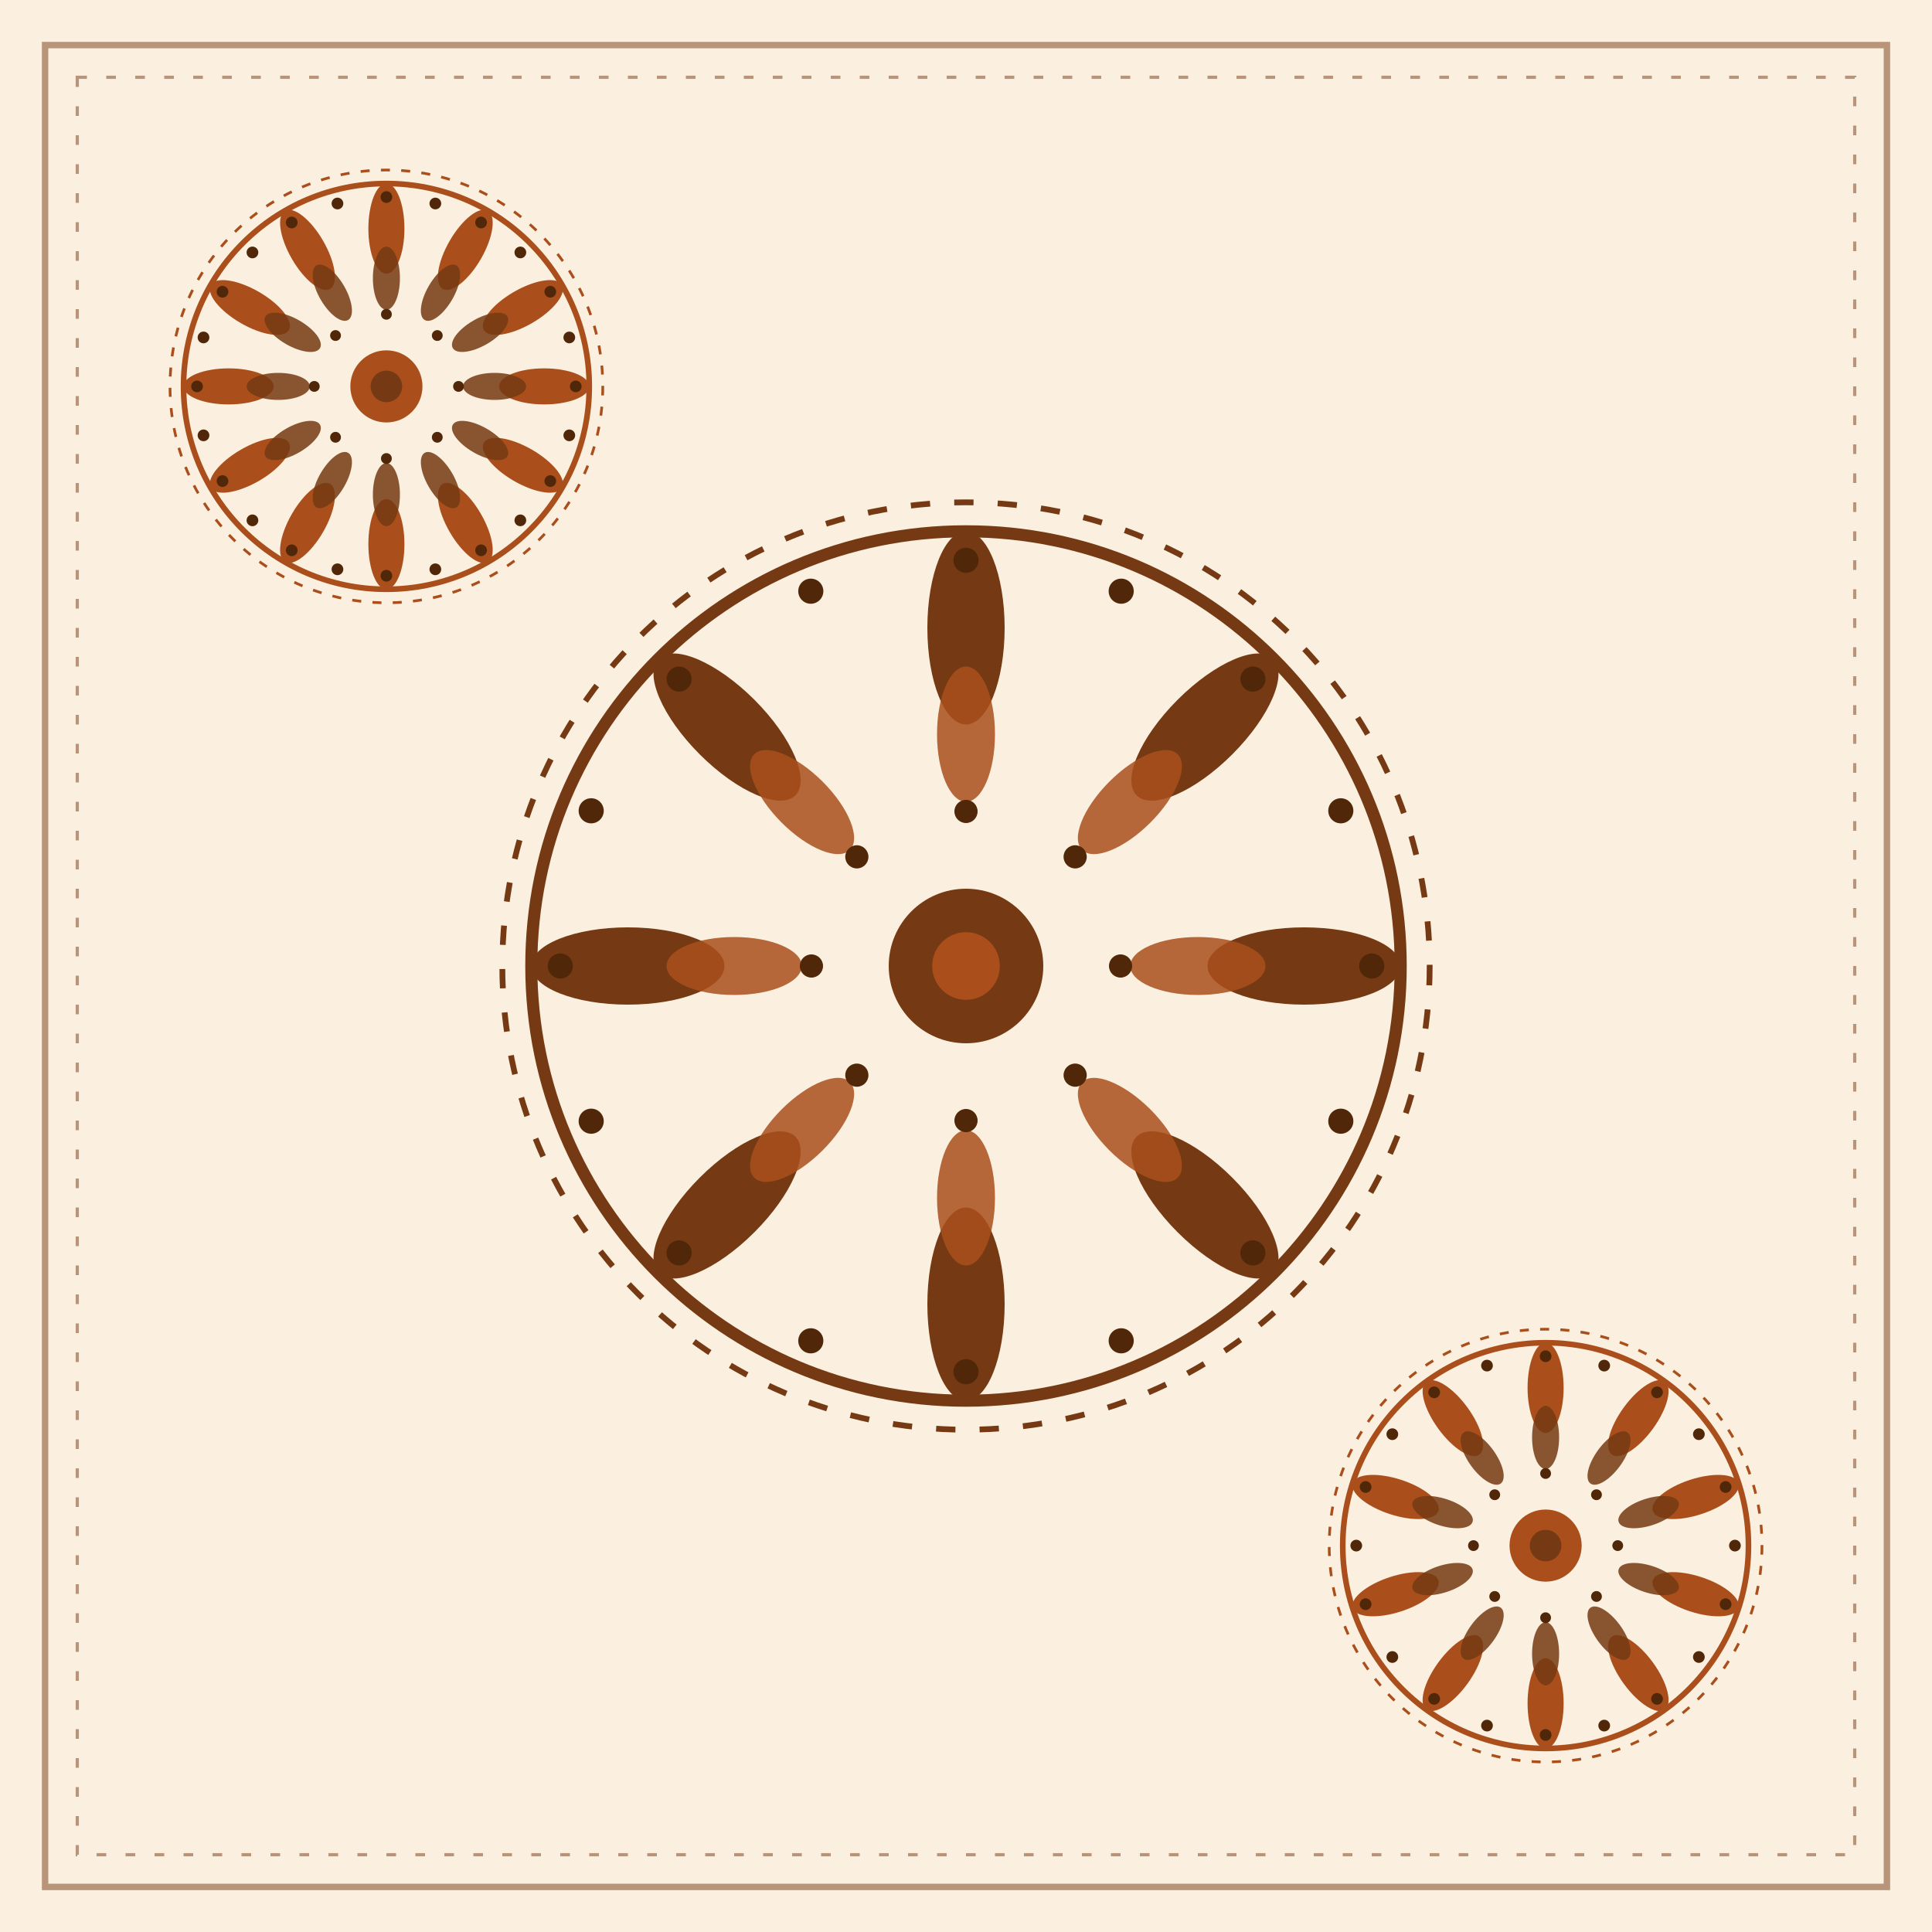
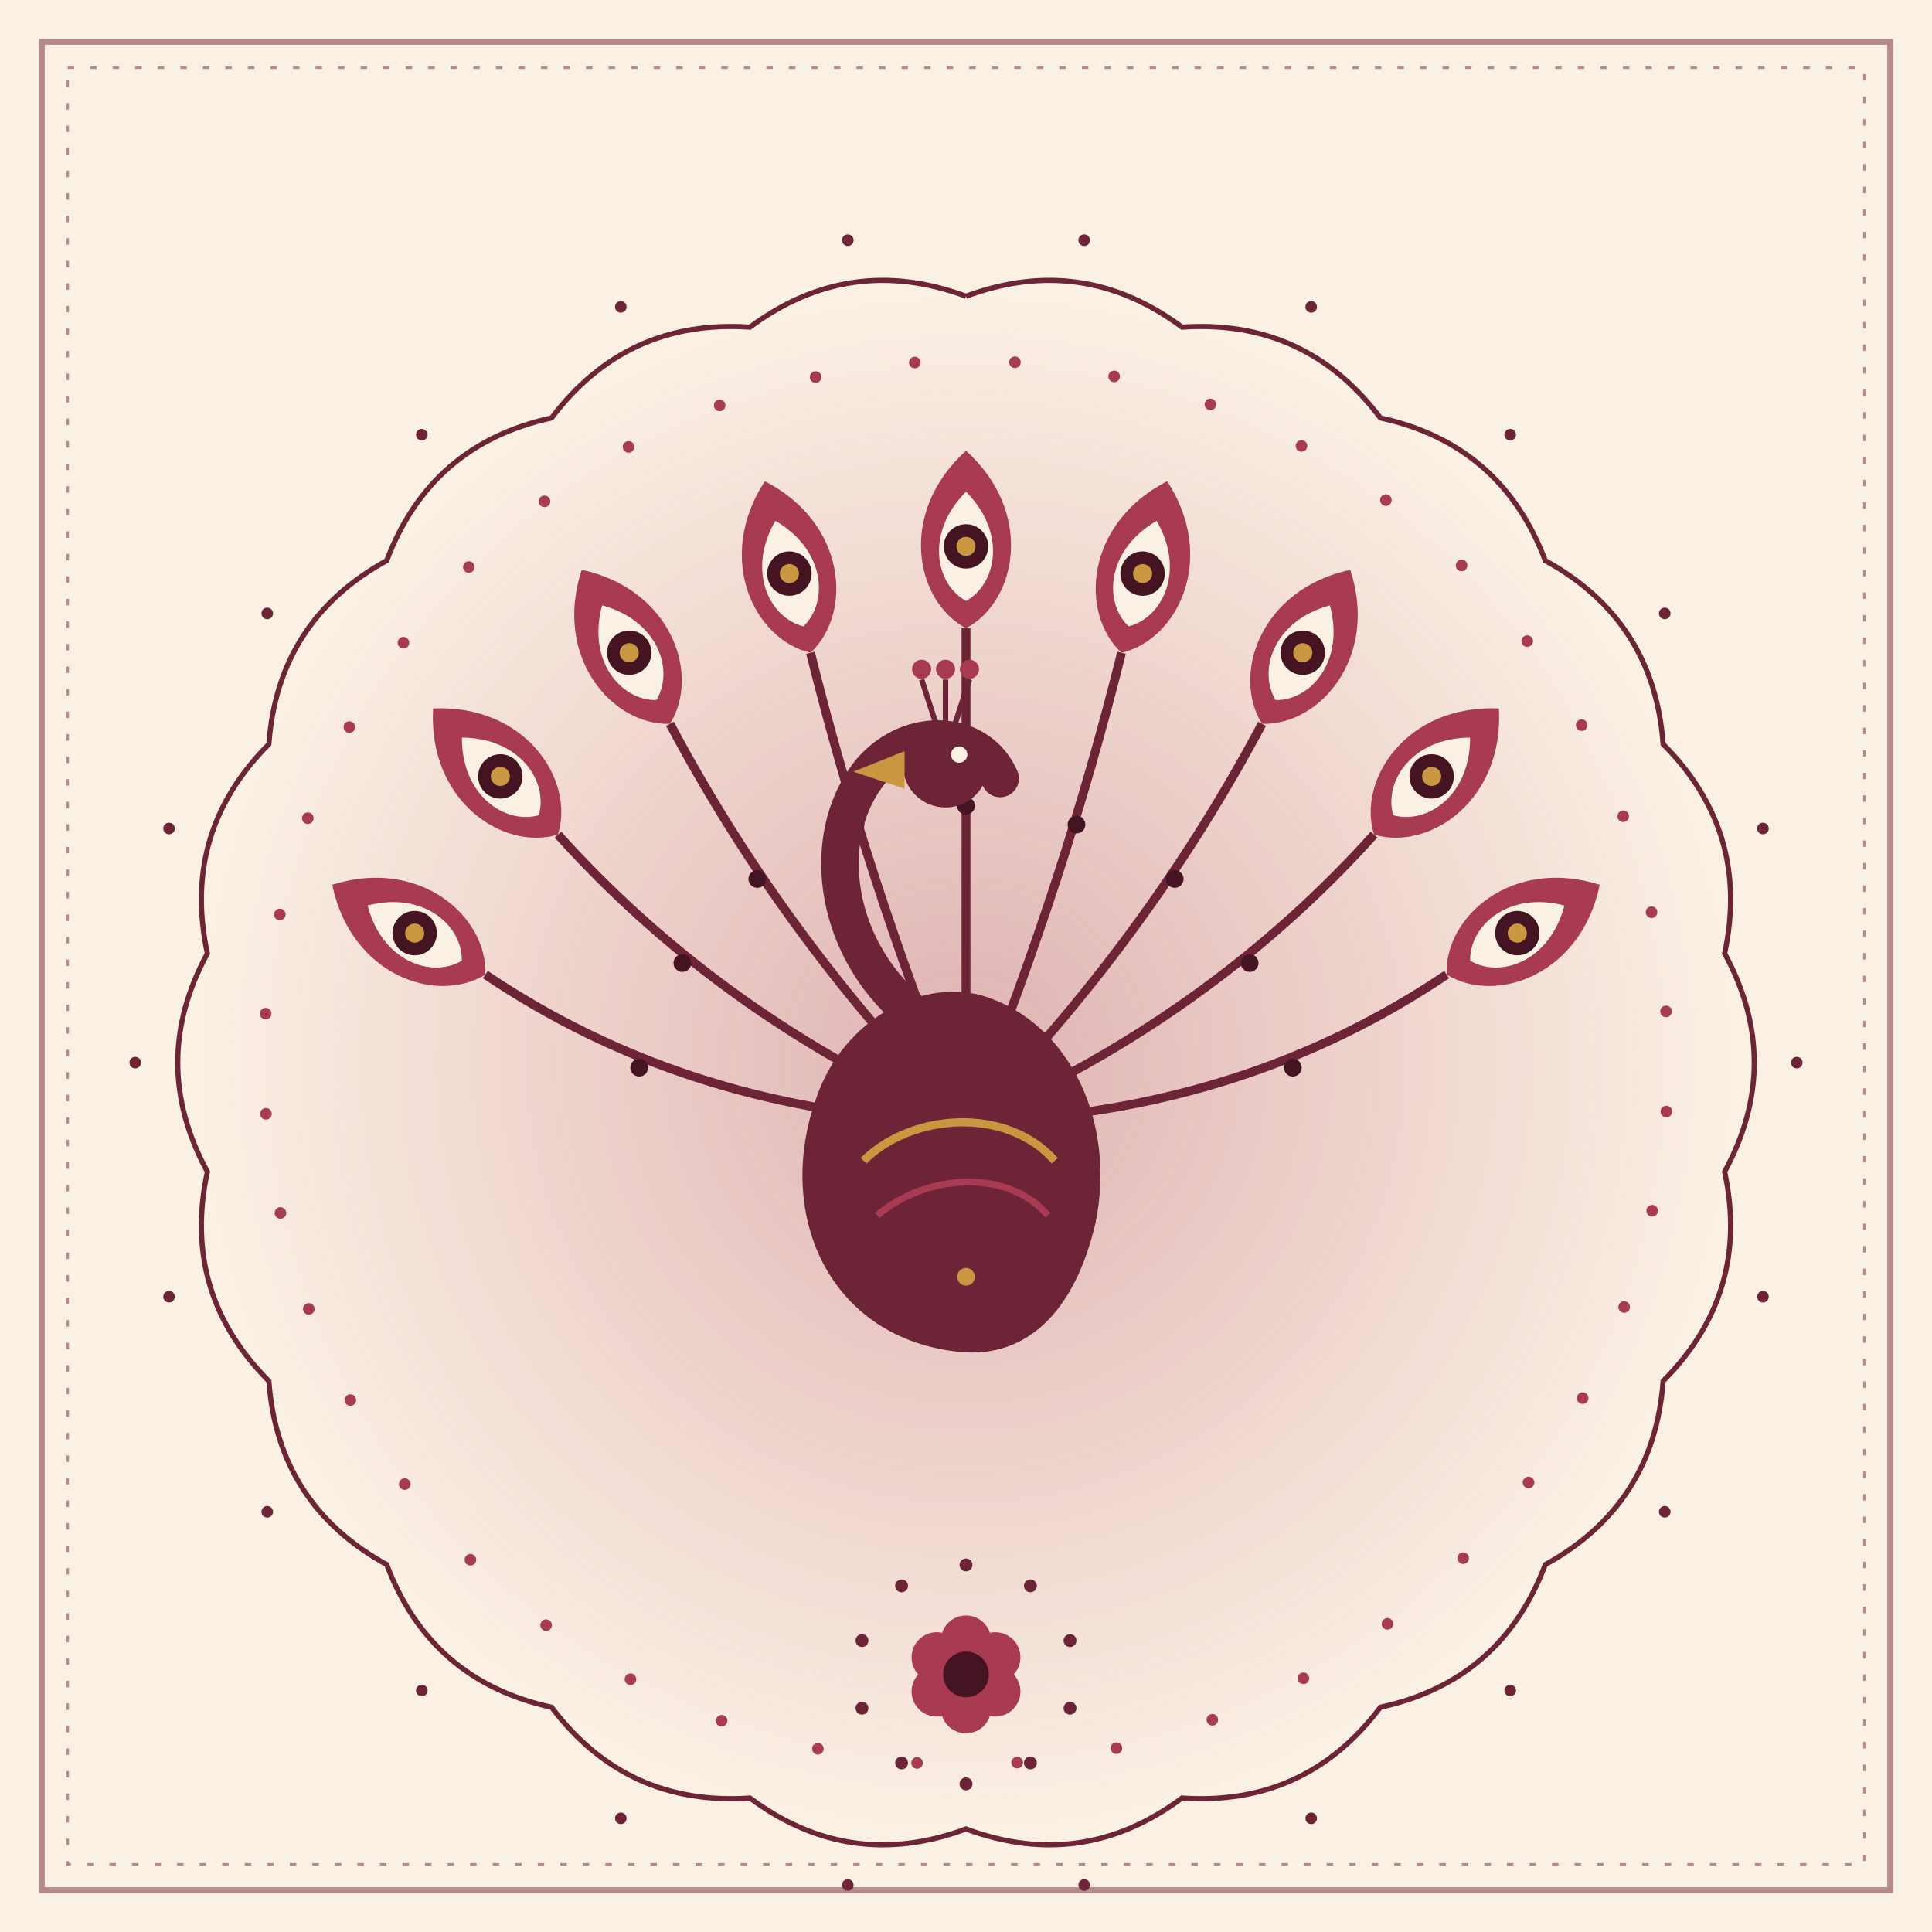
<svg xmlns="http://www.w3.org/2000/svg" viewBox="0 0 600 600">
-   <rect width="600" height="600" fill="#fbf0e0" />
-   <rect x="14" y="14" width="572" height="572" fill="none" stroke="#753a13" stroke-width="2" opacity="0.5" />
-   <rect x="24" y="24" width="552" height="552" fill="none" stroke="#753a13" stroke-width="1" stroke-dasharray="3 6" opacity="0.5" />
-   <circle cx="300" cy="300" r="135" fill="none" stroke="#753a13" stroke-width="3.75" />
-   <circle cx="300" cy="300" r="144" fill="none" stroke="#753a13" stroke-width="1.8" stroke-dasharray="6 7.5" />
-   <ellipse cx="300.0" cy="195.0" rx="12" ry="30" fill="#753a13" opacity="1" transform="rotate(0.0 300.0 195.0)" />
-   <ellipse cx="374.2" cy="225.8" rx="12" ry="30" fill="#753a13" opacity="1" transform="rotate(45.0 374.2 225.8)" />
-   <ellipse cx="405.0" cy="300.0" rx="12" ry="30" fill="#753a13" opacity="1" transform="rotate(90.0 405.0 300.0)" />
-   <ellipse cx="374.2" cy="374.2" rx="12" ry="30" fill="#753a13" opacity="1" transform="rotate(135.0 374.2 374.2)" />
-   <ellipse cx="300.0" cy="405.0" rx="12" ry="30" fill="#753a13" opacity="1" transform="rotate(180.0 300.0 405.0)" />
-   <ellipse cx="225.8" cy="374.2" rx="12" ry="30" fill="#753a13" opacity="1" transform="rotate(225.0 225.8 374.2)" />
-   <ellipse cx="195.0" cy="300.0" rx="12" ry="30" fill="#753a13" opacity="1" transform="rotate(270.0 195.0 300.0)" />
-   <ellipse cx="225.8" cy="225.8" rx="12" ry="30" fill="#753a13" opacity="1" transform="rotate(315.0 225.8 225.8)" />
-   <ellipse cx="300.0" cy="228.0" rx="9" ry="21" fill="#aa4f1c" opacity="0.85" transform="rotate(0.0 300.0 228.0)" />
-   <ellipse cx="350.9" cy="249.1" rx="9" ry="21" fill="#aa4f1c" opacity="0.85" transform="rotate(45.0 350.9 249.1)" />
-   <ellipse cx="372.0" cy="300.0" rx="9" ry="21" fill="#aa4f1c" opacity="0.85" transform="rotate(90.0 372.0 300.0)" />
-   <ellipse cx="350.9" cy="350.9" rx="9" ry="21" fill="#aa4f1c" opacity="0.85" transform="rotate(135.0 350.9 350.9)" />
-   <ellipse cx="300.0" cy="372.0" rx="9" ry="21" fill="#aa4f1c" opacity="0.85" transform="rotate(180.0 300.0 372.0)" />
-   <ellipse cx="249.1" cy="350.9" rx="9" ry="21" fill="#aa4f1c" opacity="0.85" transform="rotate(225.0 249.1 350.9)" />
-   <ellipse cx="228.0" cy="300.0" rx="9" ry="21" fill="#aa4f1c" opacity="0.85" transform="rotate(270.0 228.0 300.0)" />
-   <ellipse cx="249.1" cy="249.1" rx="9" ry="21" fill="#aa4f1c" opacity="0.85" transform="rotate(315.0 249.1 249.1)" />
-   <circle cx="300.0" cy="174.0" r="3.9" fill="#502709" />
-   <circle cx="348.2" cy="183.6" r="3.9" fill="#502709" />
-   <circle cx="389.1" cy="210.9" r="3.9" fill="#502709" />
-   <circle cx="416.4" cy="251.8" r="3.9" fill="#502709" />
-   <circle cx="426.0" cy="300.0" r="3.9" fill="#502709" />
-   <circle cx="416.4" cy="348.2" r="3.9" fill="#502709" />
-   <circle cx="389.1" cy="389.1" r="3.9" fill="#502709" />
-   <circle cx="348.2" cy="416.4" r="3.9" fill="#502709" />
-   <circle cx="300.0" cy="426.0" r="3.9" fill="#502709" />
-   <circle cx="251.8" cy="416.4" r="3.9" fill="#502709" />
-   <circle cx="210.9" cy="389.1" r="3.9" fill="#502709" />
-   <circle cx="183.6" cy="348.2" r="3.9" fill="#502709" />
-   <circle cx="174.0" cy="300.0" r="3.9" fill="#502709" />
-   <circle cx="183.6" cy="251.8" r="3.9" fill="#502709" />
-   <circle cx="210.9" cy="210.9" r="3.9" fill="#502709" />
-   <circle cx="251.8" cy="183.6" r="3.9" fill="#502709" />
-   <circle cx="300.0" cy="252.0" r="3.6" fill="#502709" />
-   <circle cx="333.9" cy="266.1" r="3.6" fill="#502709" />
-   <circle cx="348.0" cy="300.0" r="3.6" fill="#502709" />
-   <circle cx="333.9" cy="333.9" r="3.6" fill="#502709" />
-   <circle cx="300.0" cy="348.0" r="3.6" fill="#502709" />
-   <circle cx="266.1" cy="333.9" r="3.6" fill="#502709" />
-   <circle cx="252.0" cy="300.0" r="3.6" fill="#502709" />
-   <circle cx="266.1" cy="266.1" r="3.6" fill="#502709" />
-   <circle cx="300" cy="300" r="24" fill="#753a13" />
-   <circle cx="300" cy="300" r="10.5" fill="#aa4f1c" />
-   <circle cx="120" cy="120" r="63" fill="none" stroke="#aa4f1c" stroke-width="1.75" />
-   <circle cx="120" cy="120" r="67.2" fill="none" stroke="#aa4f1c" stroke-width="0.84" stroke-dasharray="2.8 3.5" />
-   <ellipse cx="120.0" cy="71.0" rx="5.6" ry="14" fill="#aa4f1c" opacity="1" transform="rotate(0.0 120.0 71.0)" />
-   <ellipse cx="144.5" cy="77.6" rx="5.6" ry="14" fill="#aa4f1c" opacity="1" transform="rotate(30.0 144.5 77.6)" />
-   <ellipse cx="162.4" cy="95.5" rx="5.6" ry="14" fill="#aa4f1c" opacity="1" transform="rotate(60.0 162.4 95.5)" />
-   <ellipse cx="169.0" cy="120.0" rx="5.6" ry="14" fill="#aa4f1c" opacity="1" transform="rotate(90.0 169.0 120.0)" />
-   <ellipse cx="162.4" cy="144.5" rx="5.6" ry="14" fill="#aa4f1c" opacity="1" transform="rotate(120.0 162.4 144.5)" />
-   <ellipse cx="144.5" cy="162.4" rx="5.6" ry="14" fill="#aa4f1c" opacity="1" transform="rotate(150.0 144.5 162.4)" />
-   <ellipse cx="120.0" cy="169.0" rx="5.6" ry="14" fill="#aa4f1c" opacity="1" transform="rotate(180.0 120.0 169.0)" />
-   <ellipse cx="95.5" cy="162.4" rx="5.6" ry="14" fill="#aa4f1c" opacity="1" transform="rotate(210.0 95.5 162.4)" />
-   <ellipse cx="77.6" cy="144.5" rx="5.6" ry="14" fill="#aa4f1c" opacity="1" transform="rotate(240.0 77.6 144.5)" />
-   <ellipse cx="71.0" cy="120.0" rx="5.6" ry="14" fill="#aa4f1c" opacity="1" transform="rotate(270.0 71.0 120.0)" />
-   <ellipse cx="77.6" cy="95.5" rx="5.6" ry="14" fill="#aa4f1c" opacity="1" transform="rotate(300.0 77.6 95.5)" />
-   <ellipse cx="95.5" cy="77.6" rx="5.6" ry="14" fill="#aa4f1c" opacity="1" transform="rotate(330.0 95.5 77.6)" />
-   <ellipse cx="120.0" cy="86.4" rx="4.2" ry="9.8" fill="#753a13" opacity="0.85" transform="rotate(0.0 120.0 86.4)" />
-   <ellipse cx="136.8" cy="90.9" rx="4.2" ry="9.8" fill="#753a13" opacity="0.85" transform="rotate(30.0 136.8 90.9)" />
-   <ellipse cx="149.1" cy="103.2" rx="4.2" ry="9.8" fill="#753a13" opacity="0.85" transform="rotate(60.0 149.1 103.2)" />
-   <ellipse cx="153.6" cy="120.0" rx="4.2" ry="9.8" fill="#753a13" opacity="0.85" transform="rotate(90.0 153.6 120.0)" />
-   <ellipse cx="149.1" cy="136.8" rx="4.2" ry="9.8" fill="#753a13" opacity="0.85" transform="rotate(120.0 149.1 136.8)" />
-   <ellipse cx="136.8" cy="149.1" rx="4.2" ry="9.8" fill="#753a13" opacity="0.85" transform="rotate(150.0 136.8 149.1)" />
-   <ellipse cx="120.0" cy="153.6" rx="4.2" ry="9.8" fill="#753a13" opacity="0.85" transform="rotate(180.0 120.0 153.6)" />
-   <ellipse cx="103.2" cy="149.1" rx="4.2" ry="9.8" fill="#753a13" opacity="0.85" transform="rotate(210.0 103.2 149.1)" />
-   <ellipse cx="90.9" cy="136.8" rx="4.2" ry="9.8" fill="#753a13" opacity="0.85" transform="rotate(240.0 90.9 136.8)" />
-   <ellipse cx="86.4" cy="120.0" rx="4.2" ry="9.8" fill="#753a13" opacity="0.85" transform="rotate(270.0 86.4 120.0)" />
-   <ellipse cx="90.9" cy="103.2" rx="4.2" ry="9.8" fill="#753a13" opacity="0.85" transform="rotate(300.0 90.9 103.2)" />
-   <ellipse cx="103.2" cy="90.9" rx="4.2" ry="9.8" fill="#753a13" opacity="0.85" transform="rotate(330.0 103.2 90.9)" />
-   <circle cx="120.0" cy="61.2" r="1.82" fill="#502709" />
-   <circle cx="135.2" cy="63.2" r="1.82" fill="#502709" />
-   <circle cx="149.4" cy="69.1" r="1.82" fill="#502709" />
-   <circle cx="161.6" cy="78.4" r="1.82" fill="#502709" />
-   <circle cx="170.9" cy="90.6" r="1.82" fill="#502709" />
-   <circle cx="176.8" cy="104.8" r="1.82" fill="#502709" />
-   <circle cx="178.8" cy="120.0" r="1.82" fill="#502709" />
-   <circle cx="176.8" cy="135.2" r="1.82" fill="#502709" />
-   <circle cx="170.9" cy="149.4" r="1.82" fill="#502709" />
-   <circle cx="161.6" cy="161.6" r="1.82" fill="#502709" />
-   <circle cx="149.4" cy="170.9" r="1.82" fill="#502709" />
-   <circle cx="135.2" cy="176.8" r="1.82" fill="#502709" />
-   <circle cx="120.0" cy="178.8" r="1.82" fill="#502709" />
-   <circle cx="104.8" cy="176.8" r="1.82" fill="#502709" />
-   <circle cx="90.6" cy="170.9" r="1.82" fill="#502709" />
-   <circle cx="78.4" cy="161.6" r="1.82" fill="#502709" />
-   <circle cx="69.1" cy="149.4" r="1.82" fill="#502709" />
-   <circle cx="63.2" cy="135.2" r="1.82" fill="#502709" />
-   <circle cx="61.2" cy="120.0" r="1.82" fill="#502709" />
-   <circle cx="63.2" cy="104.8" r="1.82" fill="#502709" />
-   <circle cx="69.1" cy="90.6" r="1.82" fill="#502709" />
-   <circle cx="78.4" cy="78.4" r="1.82" fill="#502709" />
-   <circle cx="90.6" cy="69.1" r="1.82" fill="#502709" />
-   <circle cx="104.8" cy="63.2" r="1.82" fill="#502709" />
-   <circle cx="120.0" cy="97.6" r="1.68" fill="#502709" />
-   <circle cx="135.8" cy="104.2" r="1.68" fill="#502709" />
-   <circle cx="142.4" cy="120.0" r="1.68" fill="#502709" />
-   <circle cx="135.8" cy="135.8" r="1.68" fill="#502709" />
-   <circle cx="120.0" cy="142.4" r="1.68" fill="#502709" />
-   <circle cx="104.2" cy="135.8" r="1.68" fill="#502709" />
-   <circle cx="97.6" cy="120.0" r="1.68" fill="#502709" />
-   <circle cx="104.2" cy="104.2" r="1.68" fill="#502709" />
-   <circle cx="120" cy="120" r="11.2" fill="#aa4f1c" />
-   <circle cx="120" cy="120" r="4.9" fill="#753a13" />
-   <circle cx="480" cy="480" r="63" fill="none" stroke="#aa4f1c" stroke-width="1.75" />
-   <circle cx="480" cy="480" r="67.2" fill="none" stroke="#aa4f1c" stroke-width="0.84" stroke-dasharray="2.8 3.5" />
-   <ellipse cx="480.0" cy="431.0" rx="5.6" ry="14" fill="#aa4f1c" opacity="1" transform="rotate(0.0 480.0 431.0)" />
-   <ellipse cx="508.8" cy="440.4" rx="5.6" ry="14" fill="#aa4f1c" opacity="1" transform="rotate(36.0 508.8 440.4)" />
-   <ellipse cx="526.6" cy="464.9" rx="5.6" ry="14" fill="#aa4f1c" opacity="1" transform="rotate(72.0 526.6 464.9)" />
-   <ellipse cx="526.6" cy="495.1" rx="5.6" ry="14" fill="#aa4f1c" opacity="1" transform="rotate(108.0 526.6 495.1)" />
-   <ellipse cx="508.8" cy="519.6" rx="5.6" ry="14" fill="#aa4f1c" opacity="1" transform="rotate(144.0 508.8 519.6)" />
-   <ellipse cx="480.0" cy="529.0" rx="5.6" ry="14" fill="#aa4f1c" opacity="1" transform="rotate(180.0 480.0 529.0)" />
-   <ellipse cx="451.2" cy="519.6" rx="5.6" ry="14" fill="#aa4f1c" opacity="1" transform="rotate(216.0 451.2 519.6)" />
-   <ellipse cx="433.4" cy="495.1" rx="5.6" ry="14" fill="#aa4f1c" opacity="1" transform="rotate(252.0 433.4 495.1)" />
-   <ellipse cx="433.4" cy="464.9" rx="5.6" ry="14" fill="#aa4f1c" opacity="1" transform="rotate(288.0 433.4 464.9)" />
-   <ellipse cx="451.2" cy="440.4" rx="5.6" ry="14" fill="#aa4f1c" opacity="1" transform="rotate(324.0 451.2 440.4)" />
-   <ellipse cx="480.0" cy="446.4" rx="4.2" ry="9.8" fill="#753a13" opacity="0.85" transform="rotate(0.0 480.0 446.4)" />
-   <ellipse cx="499.7" cy="452.8" rx="4.2" ry="9.8" fill="#753a13" opacity="0.85" transform="rotate(36.0 499.7 452.8)" />
-   <ellipse cx="512.0" cy="469.6" rx="4.2" ry="9.8" fill="#753a13" opacity="0.85" transform="rotate(72.0 512.0 469.6)" />
-   <ellipse cx="512.0" cy="490.4" rx="4.2" ry="9.8" fill="#753a13" opacity="0.85" transform="rotate(108.0 512.0 490.4)" />
-   <ellipse cx="499.7" cy="507.2" rx="4.2" ry="9.8" fill="#753a13" opacity="0.85" transform="rotate(144.0 499.7 507.2)" />
-   <ellipse cx="480.0" cy="513.6" rx="4.2" ry="9.8" fill="#753a13" opacity="0.85" transform="rotate(180.0 480.0 513.6)" />
-   <ellipse cx="460.3" cy="507.2" rx="4.2" ry="9.8" fill="#753a13" opacity="0.85" transform="rotate(216.0 460.3 507.2)" />
-   <ellipse cx="448.0" cy="490.4" rx="4.2" ry="9.8" fill="#753a13" opacity="0.85" transform="rotate(252.0 448.0 490.4)" />
-   <ellipse cx="448.0" cy="469.6" rx="4.2" ry="9.8" fill="#753a13" opacity="0.85" transform="rotate(288.0 448.0 469.6)" />
-   <ellipse cx="460.3" cy="452.8" rx="4.2" ry="9.8" fill="#753a13" opacity="0.85" transform="rotate(324.0 460.3 452.8)" />
-   <circle cx="480.0" cy="421.2" r="1.82" fill="#502709" />
-   <circle cx="498.2" cy="424.1" r="1.82" fill="#502709" />
-   <circle cx="514.6" cy="432.4" r="1.82" fill="#502709" />
-   <circle cx="527.6" cy="445.4" r="1.82" fill="#502709" />
-   <circle cx="535.9" cy="461.8" r="1.82" fill="#502709" />
-   <circle cx="538.8" cy="480.0" r="1.82" fill="#502709" />
-   <circle cx="535.9" cy="498.2" r="1.82" fill="#502709" />
-   <circle cx="527.6" cy="514.6" r="1.82" fill="#502709" />
-   <circle cx="514.6" cy="527.6" r="1.82" fill="#502709" />
-   <circle cx="498.2" cy="535.9" r="1.82" fill="#502709" />
-   <circle cx="480.0" cy="538.8" r="1.82" fill="#502709" />
-   <circle cx="461.8" cy="535.9" r="1.82" fill="#502709" />
-   <circle cx="445.4" cy="527.6" r="1.82" fill="#502709" />
-   <circle cx="432.4" cy="514.6" r="1.82" fill="#502709" />
-   <circle cx="424.1" cy="498.2" r="1.82" fill="#502709" />
-   <circle cx="421.2" cy="480.0" r="1.82" fill="#502709" />
-   <circle cx="424.1" cy="461.8" r="1.82" fill="#502709" />
-   <circle cx="432.4" cy="445.4" r="1.82" fill="#502709" />
-   <circle cx="445.4" cy="432.4" r="1.82" fill="#502709" />
-   <circle cx="461.8" cy="424.1" r="1.82" fill="#502709" />
-   <circle cx="480.0" cy="457.6" r="1.68" fill="#502709" />
-   <circle cx="495.8" cy="464.2" r="1.68" fill="#502709" />
-   <circle cx="502.4" cy="480.0" r="1.68" fill="#502709" />
-   <circle cx="495.8" cy="495.8" r="1.68" fill="#502709" />
-   <circle cx="480.0" cy="502.4" r="1.68" fill="#502709" />
-   <circle cx="464.2" cy="495.8" r="1.68" fill="#502709" />
-   <circle cx="457.6" cy="480.0" r="1.68" fill="#502709" />
-   <circle cx="464.2" cy="464.2" r="1.68" fill="#502709" />
-   <circle cx="480" cy="480" r="11.2" fill="#aa4f1c" />
-   <circle cx="480" cy="480" r="4.9" fill="#753a13" />
+   <defs>
+     <radialGradient id="pglow">
+       <stop offset="0%" stop-color="#a83a52" stop-opacity="0.34" />
+       <stop offset="70%" stop-color="#a83a52" stop-opacity="0.10" />
+       <stop offset="100%" stop-color="#a83a52" stop-opacity="0" />
+     </radialGradient>
+   </defs>
+   <rect width="600" height="600" fill="#fbf0e4" />
+   <rect x="13" y="13" width="574" height="574" fill="none" stroke="#6d2436" stroke-width="1.8" opacity="0.5" />
+   <rect x="21" y="21" width="558" height="558" fill="none" stroke="#6d2436" stroke-width="0.8" stroke-dasharray="2 5" opacity="0.5" />
+   <circle cx="300" cy="330" r="240" fill="url(#pglow)" />
+   <path d="M300 92 Q336.1 78.6 367.1 101.6  Q405.5 99 428.7 129.8  Q466.3 138 479.9 174.1  Q513.7 192.7 516.5 231.1  Q543.7 258.4 535.6 296.1  Q554 330 535.6 363.9  Q543.7 401.6 516.5 428.9  Q513.7 467.3 479.9 485.9  Q466.3 522 428.7 530.2  Q405.5 561 367.1 558.4  Q336.1 581.4 300 568  Q263.9 581.4 232.9 558.4  Q194.5 561 171.3 530.2  Q133.7 522 120.1 485.9  Q86.3 467.3 83.5 428.9  Q56.3 401.6 64.4 363.9  Q46 330 64.4 296.1  Q56.3 258.4 83.5 231.1  Q86.3 192.7 120.1 174.1  Q133.7 138 171.3 129.8  Q194.5 99 232.9 101.6  Q263.9 78.6 300 92 " fill="none" stroke="#6d2436" stroke-width="1.6" />
+   <circle cx="336.7" cy="74.6" r="1.8" fill="#6d2436" />
+   <circle cx="407.2" cy="95.3" r="1.8" fill="#6d2436" />
+   <circle cx="469" cy="135" r="1.8" fill="#6d2436" />
+   <circle cx="517" cy="190.5" r="1.8" fill="#6d2436" />
+   <circle cx="547.5" cy="257.3" r="1.8" fill="#6d2436" />
+   <circle cx="558" cy="330" r="1.8" fill="#6d2436" />
+   <circle cx="547.5" cy="402.7" r="1.8" fill="#6d2436" />
+   <circle cx="517" cy="469.5" r="1.8" fill="#6d2436" />
+   <circle cx="469" cy="525" r="1.8" fill="#6d2436" />
+   <circle cx="407.2" cy="564.7" r="1.8" fill="#6d2436" />
+   <circle cx="336.7" cy="585.4" r="1.8" fill="#6d2436" />
+   <circle cx="263.3" cy="585.4" r="1.8" fill="#6d2436" />
+   <circle cx="192.8" cy="564.7" r="1.8" fill="#6d2436" />
+   <circle cx="131" cy="525" r="1.8" fill="#6d2436" />
+   <circle cx="83" cy="469.5" r="1.8" fill="#6d2436" />
+   <circle cx="52.5" cy="402.7" r="1.8" fill="#6d2436" />
+   <circle cx="42" cy="330" r="1.8" fill="#6d2436" />
+   <circle cx="52.5" cy="257.3" r="1.8" fill="#6d2436" />
+   <circle cx="83" cy="190.5" r="1.8" fill="#6d2436" />
+   <circle cx="131" cy="135" r="1.8" fill="#6d2436" />
+   <circle cx="192.8" cy="95.3" r="1.8" fill="#6d2436" />
+   <circle cx="263.3" cy="74.6" r="1.8" fill="#6d2436" />
+   <circle cx="315.2" cy="112.5" r="1.8" fill="#a83a52" />
+   <circle cx="346" cy="116.9" r="1.8" fill="#a83a52" />
+   <circle cx="375.9" cy="125.6" r="1.8" fill="#a83a52" />
+   <circle cx="404.2" cy="138.5" r="1.8" fill="#a83a52" />
+   <circle cx="430.4" cy="155.3" r="1.8" fill="#a83a52" />
+   <circle cx="453.9" cy="175.6" r="1.8" fill="#a83a52" />
+   <circle cx="474.3" cy="199.1" r="1.8" fill="#a83a52" />
+   <circle cx="491.2" cy="225.2" r="1.8" fill="#a83a52" />
+   <circle cx="504.1" cy="253.5" r="1.8" fill="#a83a52" />
+   <circle cx="512.9" cy="283.3" r="1.8" fill="#a83a52" />
+   <circle cx="517.4" cy="314.1" r="1.8" fill="#a83a52" />
+   <circle cx="517.5" cy="345.2" r="1.8" fill="#a83a52" />
+   <circle cx="513.1" cy="376" r="1.8" fill="#a83a52" />
+   <circle cx="504.4" cy="405.9" r="1.8" fill="#a83a52" />
+   <circle cx="491.5" cy="434.2" r="1.8" fill="#a83a52" />
+   <circle cx="474.7" cy="460.4" r="1.8" fill="#a83a52" />
+   <circle cx="454.4" cy="483.9" r="1.8" fill="#a83a52" />
+   <circle cx="430.9" cy="504.3" r="1.8" fill="#a83a52" />
+   <circle cx="404.8" cy="521.2" r="1.8" fill="#a83a52" />
+   <circle cx="376.5" cy="534.1" r="1.8" fill="#a83a52" />
+   <circle cx="346.7" cy="542.9" r="1.8" fill="#a83a52" />
+   <circle cx="315.9" cy="547.4" r="1.8" fill="#a83a52" />
+   <circle cx="284.8" cy="547.5" r="1.8" fill="#a83a52" />
+   <circle cx="254" cy="543.1" r="1.8" fill="#a83a52" />
+   <circle cx="224.1" cy="534.4" r="1.8" fill="#a83a52" />
+   <circle cx="195.8" cy="521.5" r="1.8" fill="#a83a52" />
+   <circle cx="169.6" cy="504.7" r="1.8" fill="#a83a52" />
+   <circle cx="146.1" cy="484.4" r="1.8" fill="#a83a52" />
+   <circle cx="125.7" cy="460.9" r="1.8" fill="#a83a52" />
+   <circle cx="108.8" cy="434.8" r="1.8" fill="#a83a52" />
+   <circle cx="95.9" cy="406.5" r="1.8" fill="#a83a52" />
+   <circle cx="87.1" cy="376.7" r="1.8" fill="#a83a52" />
+   <circle cx="82.6" cy="345.9" r="1.8" fill="#a83a52" />
+   <circle cx="82.5" cy="314.8" r="1.8" fill="#a83a52" />
+   <circle cx="86.9" cy="284" r="1.8" fill="#a83a52" />
+   <circle cx="95.6" cy="254.1" r="1.8" fill="#a83a52" />
+   <circle cx="108.5" cy="225.8" r="1.8" fill="#a83a52" />
+   <circle cx="125.3" cy="199.6" r="1.8" fill="#a83a52" />
+   <circle cx="145.6" cy="176.1" r="1.8" fill="#a83a52" />
+   <circle cx="169.1" cy="155.7" r="1.8" fill="#a83a52" />
+   <circle cx="195.2" cy="138.8" r="1.8" fill="#a83a52" />
+   <circle cx="223.5" cy="125.9" r="1.8" fill="#a83a52" />
+   <circle cx="253.3" cy="117.1" r="1.8" fill="#a83a52" />
+   <circle cx="284.1" cy="112.6" r="1.8" fill="#a83a52" />
+   <g transform="translate(300 352) scale(1.06)">
+     <g transform="rotate(-68)">
+       <path d="M0 -10 Q-24 -80 -9.6 -148" fill="none" stroke="#6d2436" stroke-width="2.6" />
+       <g transform="translate(-9.6 -148) rotate(8.4)">
+         <path d="M0 0 C-15 -8 -20 -34 0 -52 C20 -34 15 -8 0 0 Z" fill="#a83a52" />
+         <path d="M0 -8 C-9 -13 -12 -28 0 -40 C12 -28 9 -13 0 -8 Z" fill="#fbf0e4" />
+         <circle cx="0" cy="-24" r="6.5" fill="#451422" />
+         <circle cx="0" cy="-24" r="2.8" fill="#c9973f" />
+       </g>
+       <circle cx="-18" cy="-96" r="2.6" fill="#451422" />
+     </g>
+     <g transform="rotate(-51)">
+       <path d="M0 -10 Q-18 -80 -7.2 -148" fill="none" stroke="#6d2436" stroke-width="2.6" />
+       <g transform="translate(-7.2 -148) rotate(6.3)">
+         <path d="M0 0 C-15 -8 -20 -34 0 -52 C20 -34 15 -8 0 0 Z" fill="#a83a52" />
+         <path d="M0 -8 C-9 -13 -12 -28 0 -40 C12 -28 9 -13 0 -8 Z" fill="#fbf0e4" />
+         <circle cx="0" cy="-24" r="6.5" fill="#451422" />
+         <circle cx="0" cy="-24" r="2.8" fill="#c9973f" />
+       </g>
+       <circle cx="-13.5" cy="-96" r="2.6" fill="#451422" />
+     </g>
+     <g transform="rotate(-34)">
+       <path d="M0 -10 Q-12 -80 -4.8 -148" fill="none" stroke="#6d2436" stroke-width="2.6" />
+       <g transform="translate(-4.8 -148) rotate(4.2)">
+         <path d="M0 0 C-15 -8 -20 -34 0 -52 C20 -34 15 -8 0 0 Z" fill="#a83a52" />
+         <path d="M0 -8 C-9 -13 -12 -28 0 -40 C12 -28 9 -13 0 -8 Z" fill="#fbf0e4" />
+         <circle cx="0" cy="-24" r="6.5" fill="#451422" />
+         <circle cx="0" cy="-24" r="2.8" fill="#c9973f" />
+       </g>
+       <circle cx="-9" cy="-96" r="2.6" fill="#451422" />
+     </g>
+     <g transform="rotate(-17)">
+       <path d="M0 -10 Q-6 -80 -2.4 -148" fill="none" stroke="#6d2436" stroke-width="2.6" />
+       <g transform="translate(-2.4 -148) rotate(2.1)">
+         <path d="M0 0 C-15 -8 -20 -34 0 -52 C20 -34 15 -8 0 0 Z" fill="#a83a52" />
+         <path d="M0 -8 C-9 -13 -12 -28 0 -40 C12 -28 9 -13 0 -8 Z" fill="#fbf0e4" />
+         <circle cx="0" cy="-24" r="6.5" fill="#451422" />
+         <circle cx="0" cy="-24" r="2.8" fill="#c9973f" />
+       </g>
+       <circle cx="-4.5" cy="-96" r="2.6" fill="#451422" />
+     </g>
+     <g transform="rotate(0)">
+       <path d="M0 -10 Q0 -80 0 -148" fill="none" stroke="#6d2436" stroke-width="2.6" />
+       <g transform="translate(0 -148) rotate(0)">
+         <path d="M0 0 C-15 -8 -20 -34 0 -52 C20 -34 15 -8 0 0 Z" fill="#a83a52" />
+         <path d="M0 -8 C-9 -13 -12 -28 0 -40 C12 -28 9 -13 0 -8 Z" fill="#fbf0e4" />
+         <circle cx="0" cy="-24" r="6.5" fill="#451422" />
+         <circle cx="0" cy="-24" r="2.8" fill="#c9973f" />
+       </g>
+       <circle cx="0" cy="-96" r="2.6" fill="#451422" />
+     </g>
+     <g transform="rotate(17)">
+       <path d="M0 -10 Q6 -80 2.4 -148" fill="none" stroke="#6d2436" stroke-width="2.6" />
+       <g transform="translate(2.4 -148) rotate(-2.1)">
+         <path d="M0 0 C-15 -8 -20 -34 0 -52 C20 -34 15 -8 0 0 Z" fill="#a83a52" />
+         <path d="M0 -8 C-9 -13 -12 -28 0 -40 C12 -28 9 -13 0 -8 Z" fill="#fbf0e4" />
+         <circle cx="0" cy="-24" r="6.5" fill="#451422" />
+         <circle cx="0" cy="-24" r="2.8" fill="#c9973f" />
+       </g>
+       <circle cx="4.5" cy="-96" r="2.6" fill="#451422" />
+     </g>
+     <g transform="rotate(34)">
+       <path d="M0 -10 Q12 -80 4.8 -148" fill="none" stroke="#6d2436" stroke-width="2.6" />
+       <g transform="translate(4.8 -148) rotate(-4.2)">
+         <path d="M0 0 C-15 -8 -20 -34 0 -52 C20 -34 15 -8 0 0 Z" fill="#a83a52" />
+         <path d="M0 -8 C-9 -13 -12 -28 0 -40 C12 -28 9 -13 0 -8 Z" fill="#fbf0e4" />
+         <circle cx="0" cy="-24" r="6.5" fill="#451422" />
+         <circle cx="0" cy="-24" r="2.8" fill="#c9973f" />
+       </g>
+       <circle cx="9" cy="-96" r="2.6" fill="#451422" />
+     </g>
+     <g transform="rotate(51)">
+       <path d="M0 -10 Q18 -80 7.2 -148" fill="none" stroke="#6d2436" stroke-width="2.6" />
+       <g transform="translate(7.2 -148) rotate(-6.3)">
+         <path d="M0 0 C-15 -8 -20 -34 0 -52 C20 -34 15 -8 0 0 Z" fill="#a83a52" />
+         <path d="M0 -8 C-9 -13 -12 -28 0 -40 C12 -28 9 -13 0 -8 Z" fill="#fbf0e4" />
+         <circle cx="0" cy="-24" r="6.5" fill="#451422" />
+         <circle cx="0" cy="-24" r="2.8" fill="#c9973f" />
+       </g>
+       <circle cx="13.5" cy="-96" r="2.6" fill="#451422" />
+     </g>
+     <g transform="rotate(68)">
+       <path d="M0 -10 Q24 -80 9.6 -148" fill="none" stroke="#6d2436" stroke-width="2.6" />
+       <g transform="translate(9.6 -148) rotate(-8.4)">
+         <path d="M0 0 C-15 -8 -20 -34 0 -52 C20 -34 15 -8 0 0 Z" fill="#a83a52" />
+         <path d="M0 -8 C-9 -13 -12 -28 0 -40 C12 -28 9 -13 0 -8 Z" fill="#fbf0e4" />
+         <circle cx="0" cy="-24" r="6.5" fill="#451422" />
+         <circle cx="0" cy="-24" r="2.8" fill="#c9973f" />
+       </g>
+       <circle cx="18" cy="-96" r="2.6" fill="#451422" />
+     </g>
+     <path d="M-2 64 C-40 60 -56 24 -44 -10 C-36 -34 -12 -46 6 -40 C30 -32 44 -4 38 26 C32 52 18 66 -2 64 Z" fill="#6d2436" />
+     <path d="M-14 -34 C-38 -52 -44 -86 -28 -106 C-16 -120 4 -118 10 -104" fill="none" stroke="#6d2436" stroke-width="11" stroke-linecap="round" />
+     <circle cx="-6" cy="-108" r="12.5" fill="#6d2436" />
+     <path d="M-18 -112 L-33 -106 L-18 -101 Z" fill="#c9973f" />
+     <circle cx="-2" cy="-111" r="2.4" fill="#fbf0e4" />
+     <line x1="-8.8" y1="-120" x2="-13" y2="-133" stroke="#6d2436" stroke-width="1.6" />
+     <circle cx="-13" cy="-136" r="2.8" fill="#a83a52" />
+     <line x1="-6" y1="-120" x2="-6" y2="-133" stroke="#6d2436" stroke-width="1.6" />
+     <circle cx="-6" cy="-136" r="2.8" fill="#a83a52" />
+     <line x1="-3.2" y1="-120" x2="1" y2="-133" stroke="#6d2436" stroke-width="1.6" />
+     <circle cx="1" cy="-136" r="2.8" fill="#a83a52" />
+     <path d="M-30 8 C-16 -6 12 -8 26 8" fill="none" stroke="#c9973f" stroke-width="2.4" />
+     <path d="M-26 24 C-12 12 12 10 24 24" fill="none" stroke="#a83a52" stroke-width="2" />
+     <circle cx="0" cy="42" r="2.6" fill="#c9973f" />
+   </g>
+   <g transform="translate(300 520)">
+     <circle cx="0" cy="-10.5" r="7.8" fill="#a83a52" />
+     <circle cx="9.1" cy="-5.3" r="7.8" fill="#a83a52" />
+     <circle cx="9.1" cy="5.3" r="7.8" fill="#a83a52" />
+     <circle cx="0" cy="10.5" r="7.8" fill="#a83a52" />
+     <circle cx="-9.1" cy="5.3" r="7.8" fill="#a83a52" />
+     <circle cx="-9.1" cy="-5.3" r="7.8" fill="#a83a52" />
+     <circle cx="0" cy="0" r="7.1" fill="#451422" />
+   </g>
+   <circle cx="300" cy="486" r="2" fill="#6d2436" />
+   <circle cx="320" cy="492.5" r="2" fill="#6d2436" />
+   <circle cx="332.3" cy="509.5" r="2" fill="#6d2436" />
+   <circle cx="332.3" cy="530.5" r="2" fill="#6d2436" />
+   <circle cx="320" cy="547.5" r="2" fill="#6d2436" />
+   <circle cx="300" cy="554" r="2" fill="#6d2436" />
+   <circle cx="280" cy="547.5" r="2" fill="#6d2436" />
+   <circle cx="267.7" cy="530.5" r="2" fill="#6d2436" />
+   <circle cx="267.7" cy="509.5" r="2" fill="#6d2436" />
+   <circle cx="280" cy="492.5" r="2" fill="#6d2436" />
</svg>
